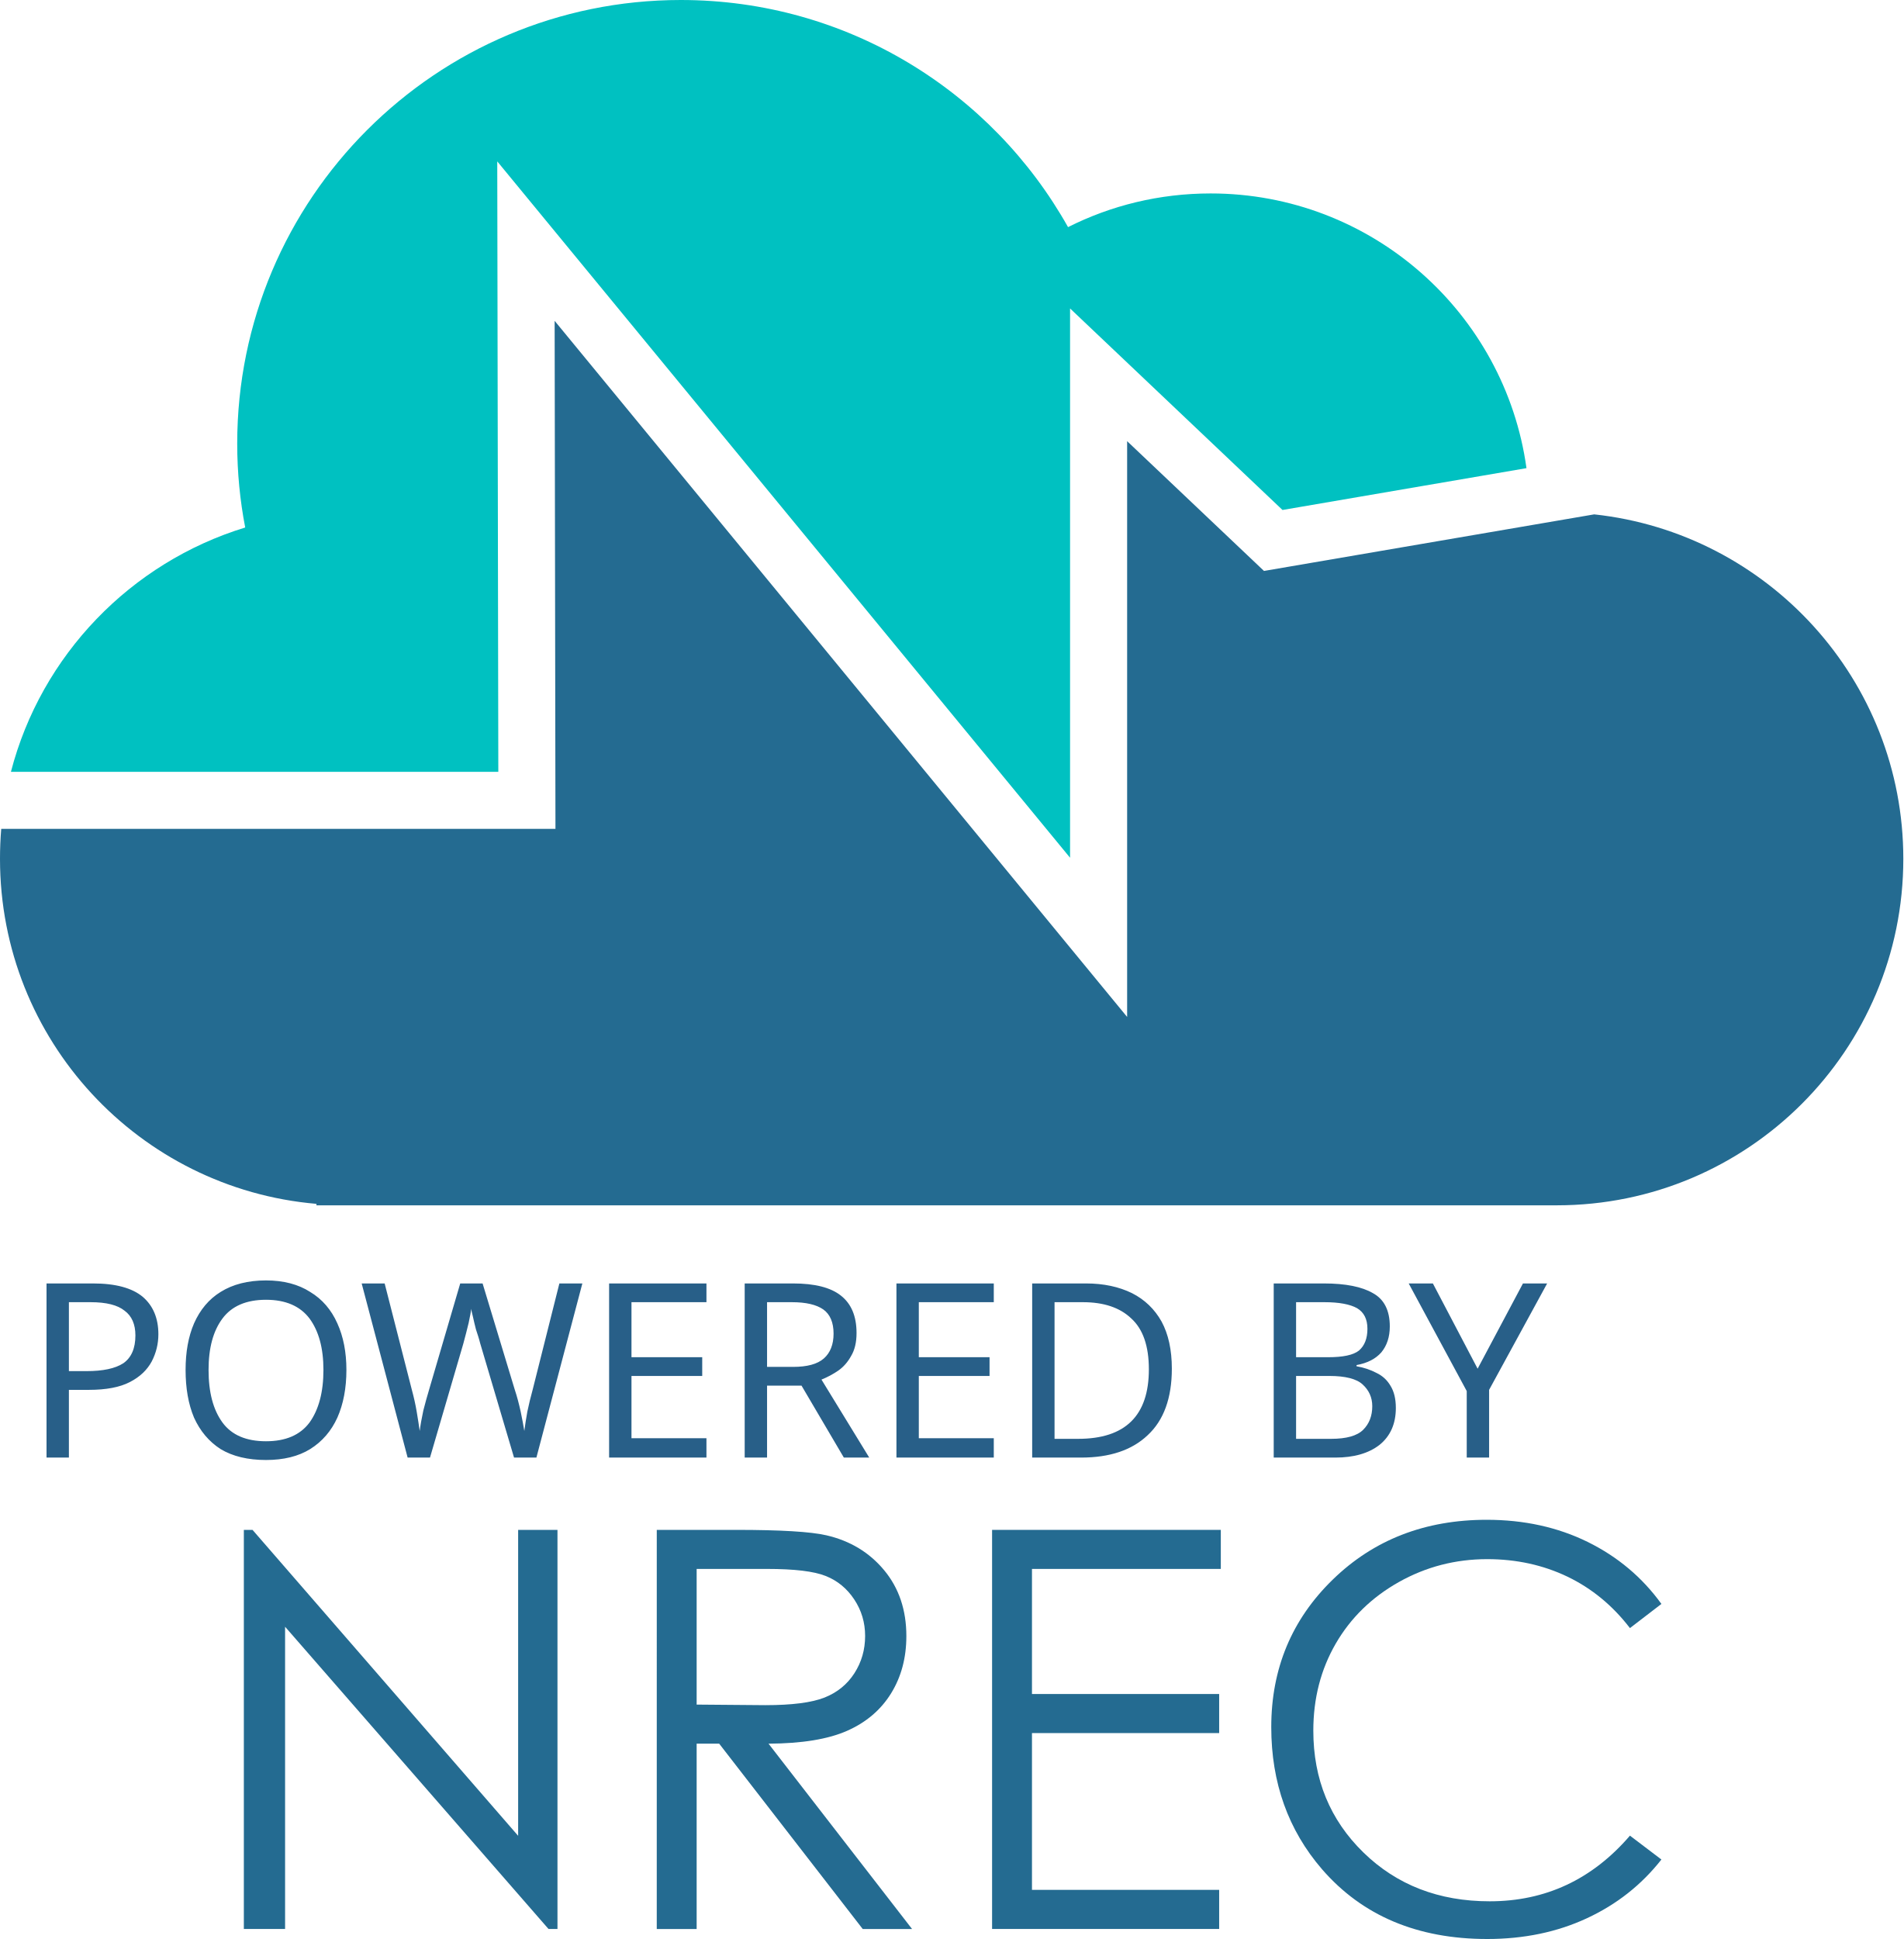
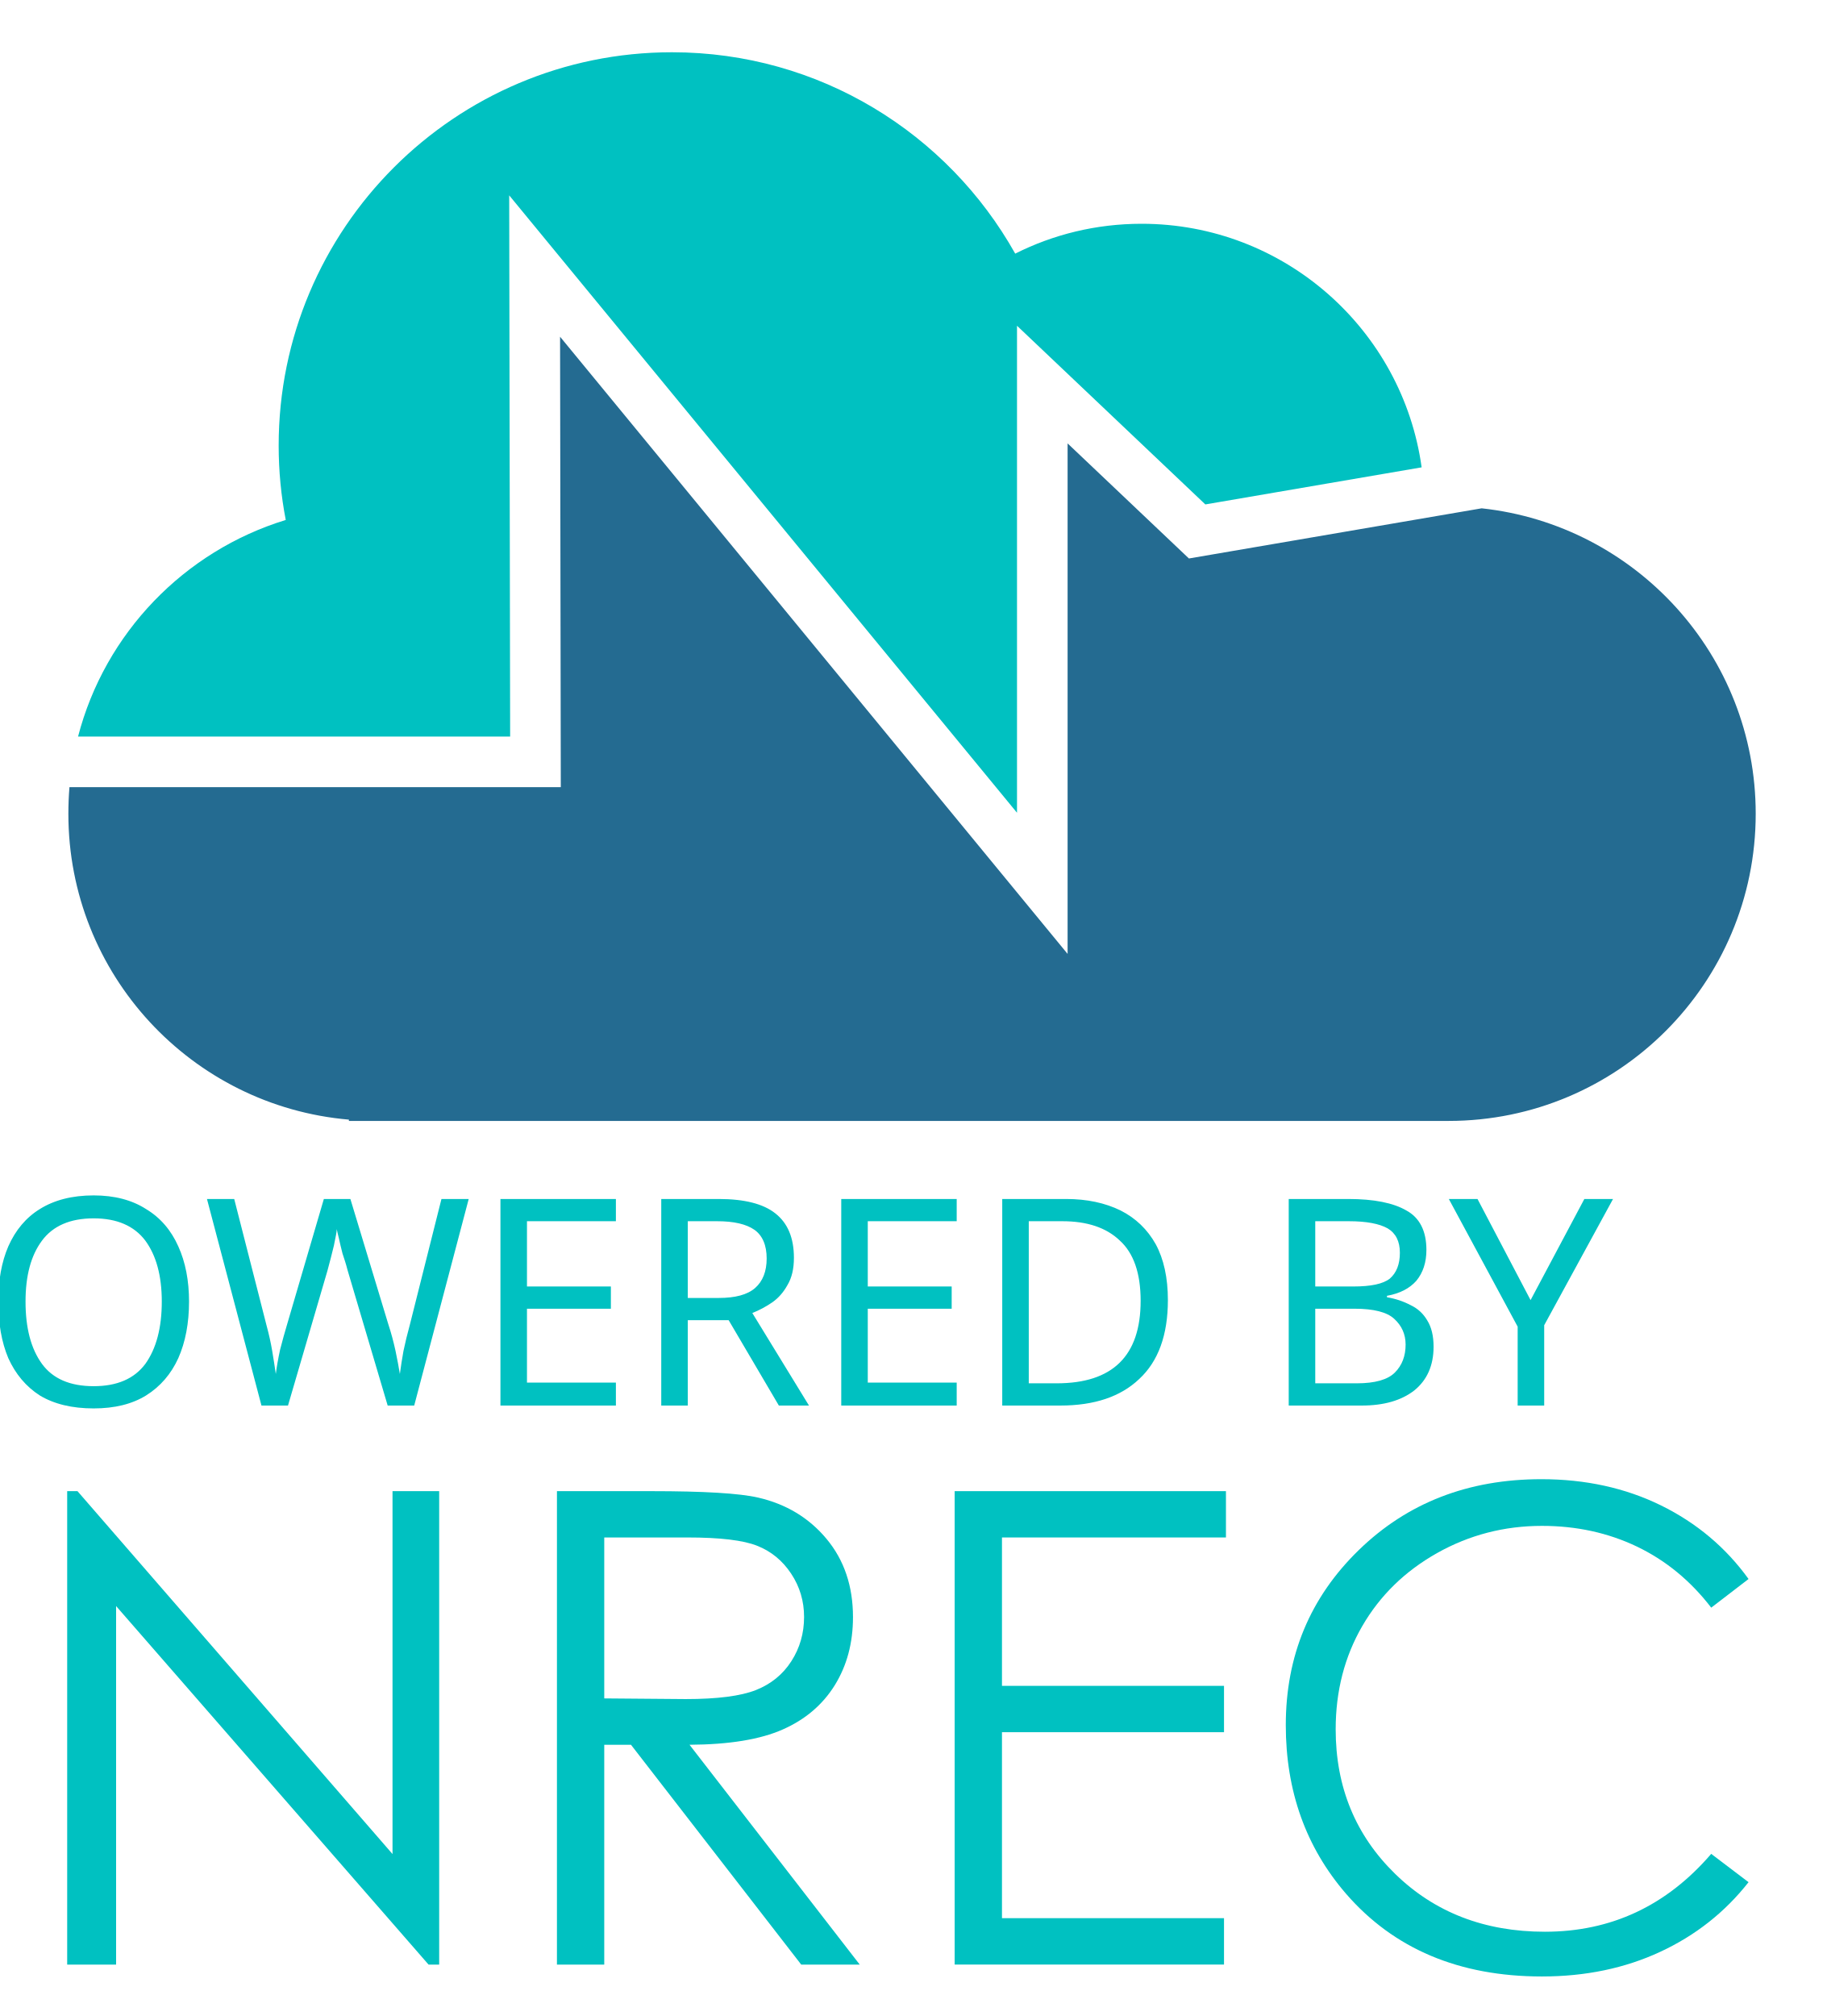
- <svg xmlns="http://www.w3.org/2000/svg" width="49.188mm" height="50.108mm" viewBox="0 0 49.188 50.108" version="1.1" id="svg1">
+ <svg xmlns="http://www.w3.org/2000/svg" width="39.791mm" height="43.919mm" viewBox="0 0 39.791 43.919" version="1.1" id="svg1">
  <defs id="defs1" />
-   <g id="layer1" transform="translate(-0.3444277,-0.3095117)">
-     <g id="g5" transform="matrix(0.2645833,0,0,0.2645833,0.3444277,0.3084534)">
-       <g id="g3-5">
-         <g id="XMLID_1_-3">
-           <g id="g1-5">
-             <path fill="#246b91" d="m 155.716,50.243 c 16.961,1.832 30.193,16.179 30.193,33.647 0,9.34 -3.791,17.804 -9.912,23.927 -6.123,6.122 -14.58,9.912 -23.936,9.912 H 30.909 v -0.143 C 13.583,116.099 0,101.592 0,83.892 0,82.913 0.04,81.925 0.12,80.962 H 54.255 L 54.175,31.341 110.094,99.33 V 43.093 l 13.368,12.676 z" id="path1-6" />
-           </g>
-         </g>
-         <g id="XMLID_2_-2">
-           <g id="g2-9">
-             <path fill="#00c1c1" d="M 149.101,45.729 125.27,49.814 104.52,30.131 V 83.78 L 48.57,15.767 48.674,75.388 H 1.067 C 4.021,64.002 12.764,54.95 23.951,51.526 23.441,48.89 23.17,46.143 23.17,43.334 c 0,-23.926 19.404,-43.33 43.331,-43.33 16.251,0 30.392,8.94 37.821,22.183 4.188,-2.109 8.917,-3.289 13.926,-3.289 15.725,-0.002 28.75,11.671 30.853,26.831 z" id="path2-1" />
-           </g>
+   <g id="layer1" transform="translate(-46.67022,-26.32514)">
+     <g id="g3-5" transform="matrix(0.1977589,0,0,0.1977589,48.15989,27.46291)">
+       <g id="XMLID_1_-3">
+         <g id="g1-5">
+           <path fill="#246b91" d="m 155.716,50.243 c 16.961,1.832 30.193,16.179 30.193,33.647 0,9.34 -3.791,17.804 -9.912,23.927 -6.123,6.122 -14.58,9.912 -23.936,9.912 H 30.909 v -0.143 C 13.583,116.099 0,101.592 0,83.892 0,82.913 0.04,81.925 0.12,80.962 H 54.255 L 54.175,31.341 110.094,99.33 V 43.093 l 13.368,12.676 z" id="path1-6" />
        </g>
      </g>
-       <g id="g6-2">
-         <path fill="#246b91" d="m 23.818,188.41 v -38.981 h 0.848 l 25.944,29.88 v -29.88 h 3.842 V 188.41 H 53.577 L 27.846,158.89 v 29.521 h -4.028 z" id="path3-7" />
-         <path fill="#246b91" d="m 64.151,149.429 h 7.765 c 4.328,0 7.261,0.175 8.798,0.529 2.313,0.532 4.195,1.667 5.644,3.408 1.449,1.742 2.172,3.89 2.172,6.436 0,2.124 -0.499,3.988 -1.497,5.601 -0.998,1.608 -2.424,2.826 -4.28,3.646 -1.854,0.824 -4.416,1.245 -7.685,1.262 l 14.019,18.102 h -4.819 l -14.02,-18.102 h -2.202 v 18.102 H 64.15 Z m 3.895,3.814 v 13.251 l 6.716,0.055 c 2.6,0 4.525,-0.25 5.773,-0.742 1.247,-0.496 2.22,-1.287 2.919,-2.375 0.699,-1.087 1.048,-2.3 1.048,-3.644 0,-1.307 -0.354,-2.495 -1.062,-3.563 -0.708,-1.069 -1.636,-1.835 -2.787,-2.293 -1.15,-0.461 -3.062,-0.689 -5.733,-0.689 z" id="path4-0" />
-         <path fill="#246b91" d="m 96.903,149.429 h 22.341 v 3.814 h -18.445 v 12.217 h 18.285 v 3.816 h -18.285 v 15.313 h 18.285 v 3.819 H 96.903 Z" id="path5-9" />
-         <path fill="#246b91" d="m 162.281,156.662 -3.074,2.36 c -1.696,-2.209 -3.732,-3.883 -6.106,-5.024 -2.377,-1.137 -4.988,-1.71 -7.832,-1.71 -3.11,0 -5.989,0.749 -8.64,2.24 -2.651,1.494 -4.703,3.497 -6.162,6.016 -1.456,2.518 -2.187,5.348 -2.187,8.495 0,4.751 1.632,8.717 4.892,11.897 3.259,3.18 7.369,4.77 12.336,4.77 5.457,0 10.023,-2.139 13.699,-6.412 l 3.074,2.332 c -1.945,2.475 -4.369,4.386 -7.275,5.735 -2.904,1.351 -6.152,2.028 -9.737,2.028 -6.819,0 -12.198,-2.271 -16.138,-6.813 -3.308,-3.832 -4.959,-8.461 -4.959,-13.884 0,-5.707 2.002,-10.512 6.004,-14.404 4,-3.896 9.016,-5.844 15.041,-5.844 3.637,0 6.924,0.721 9.856,2.16 2.932,1.444 5.335,3.462 7.208,6.058 z" id="path6-3" />
+       <g id="XMLID_2_-2">
+         <g id="g2-9">
+           <path fill="#00c1c1" d="M 149.101,45.729 125.27,49.814 104.52,30.131 V 83.78 L 48.57,15.767 48.674,75.388 H 1.067 C 4.021,64.002 12.764,54.95 23.951,51.526 23.441,48.89 23.17,46.143 23.17,43.334 c 0,-23.926 19.404,-43.33 43.331,-43.33 16.251,0 30.392,8.94 37.821,22.183 4.188,-2.109 8.917,-3.289 13.926,-3.289 15.725,-0.002 28.75,11.671 30.853,26.831 z" id="path2-1" />
+         </g>
      </g>
    </g>
-     <text xml:space="preserve" style="font-size:6.305px;font-family:Vazirmatn;-inkscape-font-specification:Vazirmatn;text-align:center;writing-mode:lr-tb;direction:ltr;text-anchor:middle;fill:#285f88;fill-opacity:1;stroke-width:8.275;stroke-linejoin:round" x="24.728" y="37.979" id="text6-4">
-       <tspan id="tspan6-1" style="font-style:normal;font-variant:normal;font-weight:normal;font-stretch:normal;font-size:6.305px;font-family:'Droid Sans';-inkscape-font-specification:'Droid Sans';fill:#285f88;fill-opacity:1;stroke-width:8.275" x="24.728" y="37.979">POWERED BY</tspan>
+     <g id="g6-2" transform="matrix(0.2645833,0,0,0.2645833,41.83223,19.27377)" style="fill:#00c1c1;fill-opacity:1">
+       <path fill="#246b91" d="m 23.818,188.41 v -38.981 h 0.848 l 25.944,29.88 v -29.88 h 3.842 V 188.41 H 53.577 L 27.846,158.89 v 29.521 h -4.028 z" id="path3-7" style="fill:#00c1c1;fill-opacity:1" />
+       <path fill="#246b91" d="m 64.151,149.429 h 7.765 c 4.328,0 7.261,0.175 8.798,0.529 2.313,0.532 4.195,1.667 5.644,3.408 1.449,1.742 2.172,3.89 2.172,6.436 0,2.124 -0.499,3.988 -1.497,5.601 -0.998,1.608 -2.424,2.826 -4.28,3.646 -1.854,0.824 -4.416,1.245 -7.685,1.262 l 14.019,18.102 h -4.819 l -14.02,-18.102 h -2.202 v 18.102 H 64.15 Z m 3.895,3.814 v 13.251 l 6.716,0.055 c 2.6,0 4.525,-0.25 5.773,-0.742 1.247,-0.496 2.22,-1.287 2.919,-2.375 0.699,-1.087 1.048,-2.3 1.048,-3.644 0,-1.307 -0.354,-2.495 -1.062,-3.563 -0.708,-1.069 -1.636,-1.835 -2.787,-2.293 -1.15,-0.461 -3.062,-0.689 -5.733,-0.689 z" id="path4-0" style="fill:#00c1c1;fill-opacity:1" />
+       <path fill="#246b91" d="m 96.903,149.429 h 22.341 v 3.814 h -18.445 v 12.217 h 18.285 v 3.816 h -18.285 v 15.313 h 18.285 v 3.819 H 96.903 Z" id="path5-9" style="fill:#00c1c1;fill-opacity:1" />
+       <path fill="#246b91" d="m 162.281,156.662 -3.074,2.36 c -1.696,-2.209 -3.732,-3.883 -6.106,-5.024 -2.377,-1.137 -4.988,-1.71 -7.832,-1.71 -3.11,0 -5.989,0.749 -8.64,2.24 -2.651,1.494 -4.703,3.497 -6.162,6.016 -1.456,2.518 -2.187,5.348 -2.187,8.495 0,4.751 1.632,8.717 4.892,11.897 3.259,3.18 7.369,4.77 12.336,4.77 5.457,0 10.023,-2.139 13.699,-6.412 l 3.074,2.332 c -1.945,2.475 -4.369,4.386 -7.275,5.735 -2.904,1.351 -6.152,2.028 -9.737,2.028 -6.819,0 -12.198,-2.271 -16.138,-6.813 -3.308,-3.832 -4.959,-8.461 -4.959,-13.884 0,-5.707 2.002,-10.512 6.004,-14.404 4,-3.896 9.016,-5.844 15.041,-5.844 3.637,0 6.924,0.721 9.856,2.16 2.932,1.444 5.335,3.462 7.208,6.058 z" id="path6-3" style="fill:#00c1c1;fill-opacity:1" />
+     </g>
+     <text xml:space="preserve" style="font-size:6.305px;font-family:Vazirmatn;-inkscape-font-specification:Vazirmatn;text-align:center;writing-mode:lr-tb;direction:ltr;text-anchor:middle;fill:#00c1c1;fill-opacity:1;stroke-width:8.275;stroke-linejoin:round" x="66.216" y="56.945" id="text6-4">
+       <tspan id="tspan6-1" style="font-style:normal;font-variant:normal;font-weight:normal;font-stretch:normal;font-size:6.305px;font-family:'Droid Sans';-inkscape-font-specification:'Droid Sans';fill:#00c1c1;fill-opacity:1;stroke-width:8.275" x="66.216" y="56.945">POWERED BY</tspan>
    </text>
  </g>
</svg>
